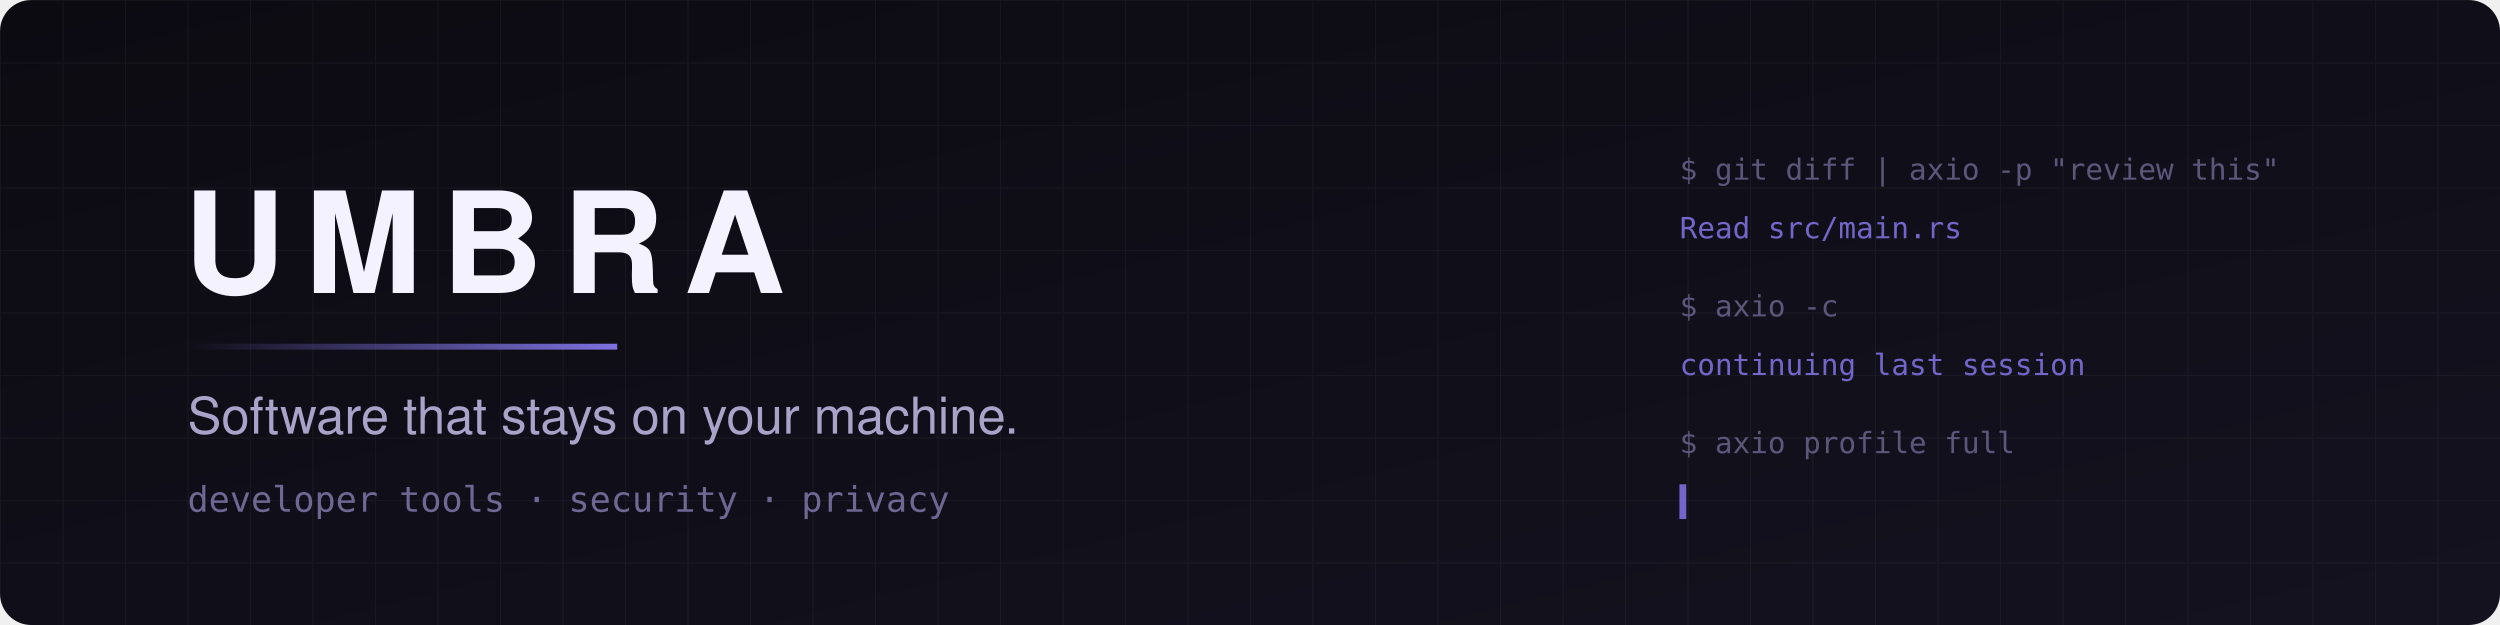
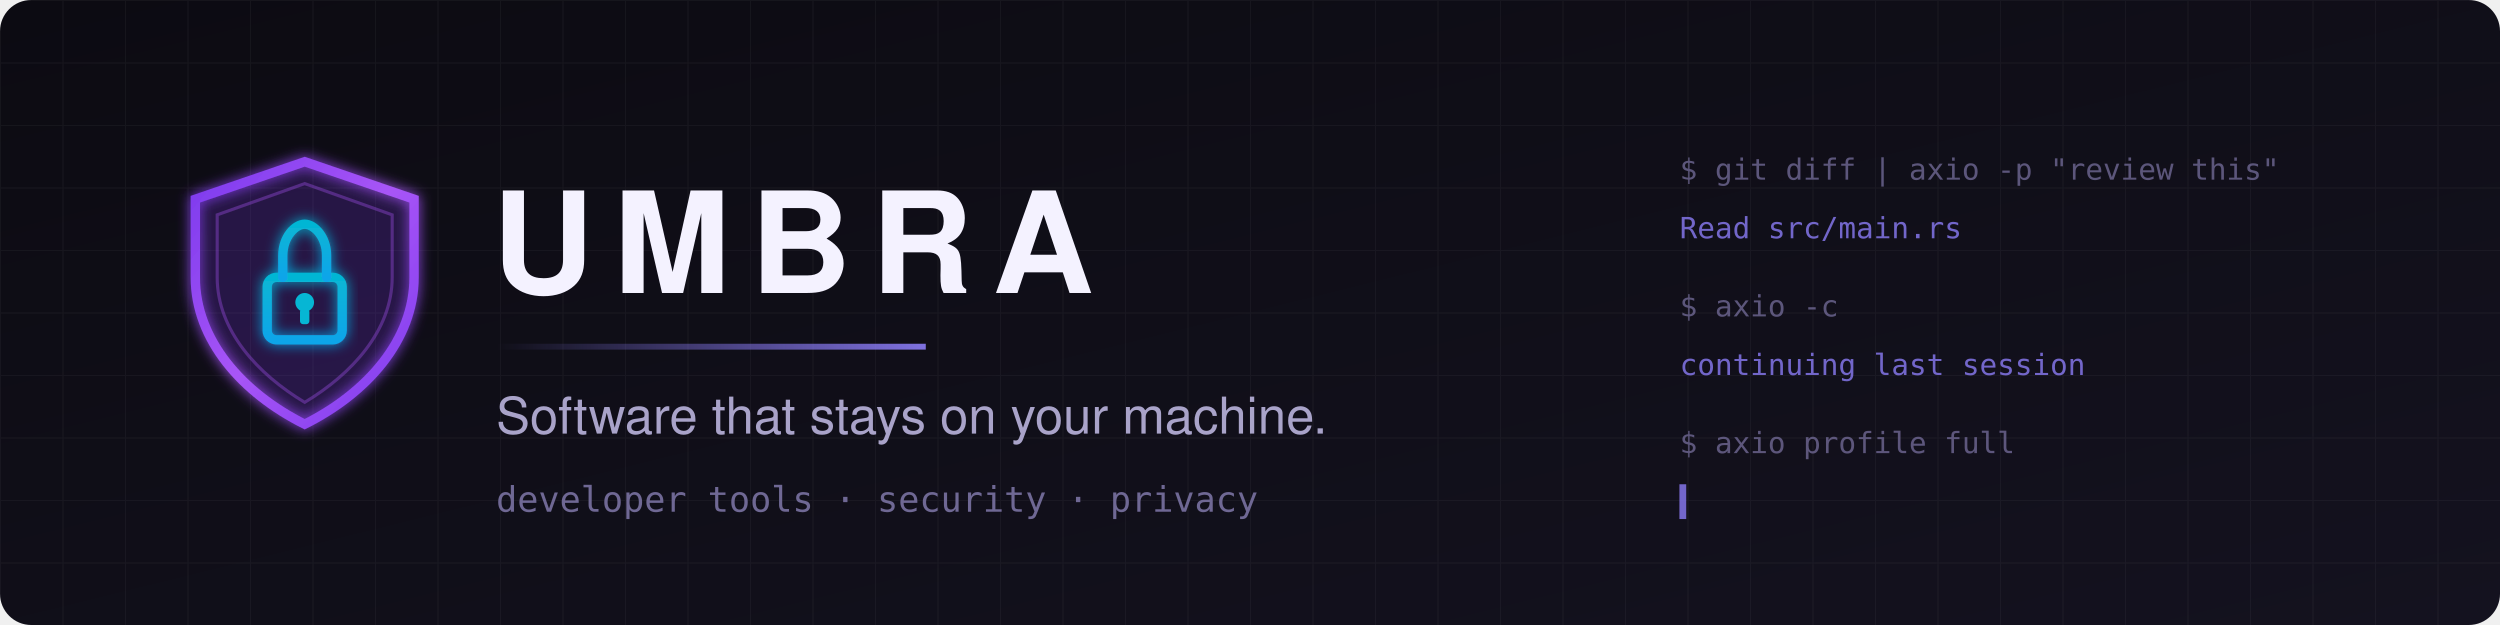
<svg xmlns="http://www.w3.org/2000/svg" width="1280" height="320" viewBox="0 0 1280 320">
  <defs>
    <linearGradient id="bg" x1="0" y1="0" x2="1" y2="1">
      <stop offset="0" stop-color="#0c0b12" />
      <stop offset="1" stop-color="#14121f" />
    </linearGradient>
    <pattern id="grid" width="32" height="32" patternUnits="userSpaceOnUse">
      <path d="M32 0H0V32" fill="none" stroke="#ffffff" stroke-opacity="0.04" />
    </pattern>
    <linearGradient id="fade" x1="0" y1="0" x2="1" y2="0">
      <stop offset="0" stop-color="#8b7cf6" stop-opacity="0" />
      <stop offset="1" stop-color="#8b7cf6" stop-opacity="0.9" />
    </linearGradient>
+     <linearGradient id="us-shield" x1="0%" y1="0%" x2="100%" y2="100%">
+       <stop offset="0%" stop-color="#7c3aed" />
+       <stop offset="50%" stop-color="#a855f7" />
+       <stop offset="100%" stop-color="#7c3aed" />
+     </linearGradient>
+     <linearGradient id="us-lock" x1="0%" y1="0%" x2="0%" y2="100%">
+       <stop offset="0%" stop-color="#06b6d4" />
+       <stop offset="100%" stop-color="#0ea5e9" />
+     </linearGradient>
+     <filter id="us-glow" x="-20%" y="-20%" width="140%" height="140%">
+       <feGaussianBlur stdDeviation="2" result="b" />
+       <feMerge>
+         <feMergeNode in="b" />
+         <feMergeNode in="SourceGraphic" />
+       </feMerge>
+     </filter>
  </defs>
  <rect width="1280" height="320" rx="16" fill="url(#bg)" />
  <rect width="1280" height="320" rx="16" fill="url(#grid)" />
  <g font-family="ui-monospace, SFMono-Regular, Menlo, Consolas, monospace" font-size="15" fill="#6f6894" opacity="0.8">
    <text x="860" y="92">$ git diff | axio -p "review this"</text>
    <text x="860" y="122" fill="#8b7cf6">  Read  src/main.rs</text>
    <text x="860" y="162">$ axio -c</text>
    <text x="860" y="192" fill="#8b7cf6">  continuing last session</text>
    <text x="860" y="232">$ axio profile full</text>
    <text x="860" y="262" fill="#8b7cf6">  ▍</text>
  </g>
-   <rect x="96" y="176" width="220" height="3" fill="url(#fade)" />
-   <text x="94" y="150" font-family="ui-sans-serif, -apple-system, BlinkMacSystemFont, 'Segoe UI', Helvetica, Arial, sans-serif" font-size="72" font-weight="700" letter-spacing="10" fill="#f4f2ff">UMBRA</text>
-   <text x="96" y="222" font-family="ui-sans-serif, -apple-system, BlinkMacSystemFont, 'Segoe UI', Helvetica, Arial, sans-serif" font-size="26" fill="#a9a3c9">Software that stays on your machine.</text>
-   <text x="96" y="262" font-family="ui-monospace, SFMono-Regular, Menlo, Consolas, monospace" font-size="18" fill="#6f6894">developer tools · security · privacy</text>
+   <rect x="254" y="176" width="220" height="3" fill="url(#fade)" />
+   <text x="252" y="150" font-family="ui-sans-serif, -apple-system, BlinkMacSystemFont, 'Segoe UI', Helvetica, Arial, sans-serif" font-size="72" font-weight="700" letter-spacing="10" fill="#f4f2ff">UMBRA</text>
+   <text x="254" y="222" font-family="ui-sans-serif, -apple-system, BlinkMacSystemFont, 'Segoe UI', Helvetica, Arial, sans-serif" font-size="26" fill="#a9a3c9">Software that stays on your machine.</text>
+   <text x="254" y="262" font-family="ui-monospace, SFMono-Regular, Menlo, Consolas, monospace" font-size="18" fill="#6f6894">developer tools · security · privacy</text>
+   <g transform="translate(76 70) scale(1.6)">
+     <path d="M50 8 L85 20 L85 45 C85 65 70 82 50 92 C30 82 15 65 15 45 L15 20 Z" stroke="url(#us-shield)" stroke-width="3" fill="rgba(124,58,237,0.12)" filter="url(#us-glow)" />
+     <path d="M50 15 L78 25 L78 45 C78 62 65 76 50 85 C35 76 22 62 22 45 L22 25 Z" stroke="#a855f7" stroke-opacity="0.35" stroke-width="1" fill="none" />
+     <g filter="url(#us-glow)" fill="none">
+       <rect x="38" y="45" width="24" height="20" rx="3" stroke="url(#us-lock)" stroke-width="3" />
+       <path d="M43 45 L43 38 C43 32 47 28 50 28 C53 28 57 32 57 38 L57 45" stroke="url(#us-lock)" stroke-width="3" stroke-linecap="round" />
+     </g>
+     <circle cx="50" cy="53" r="3" fill="#06b6d4" />
+     <rect x="48.5" y="55" width="3" height="5" rx="1" fill="#06b6d4" />
+   </g>
</svg>
